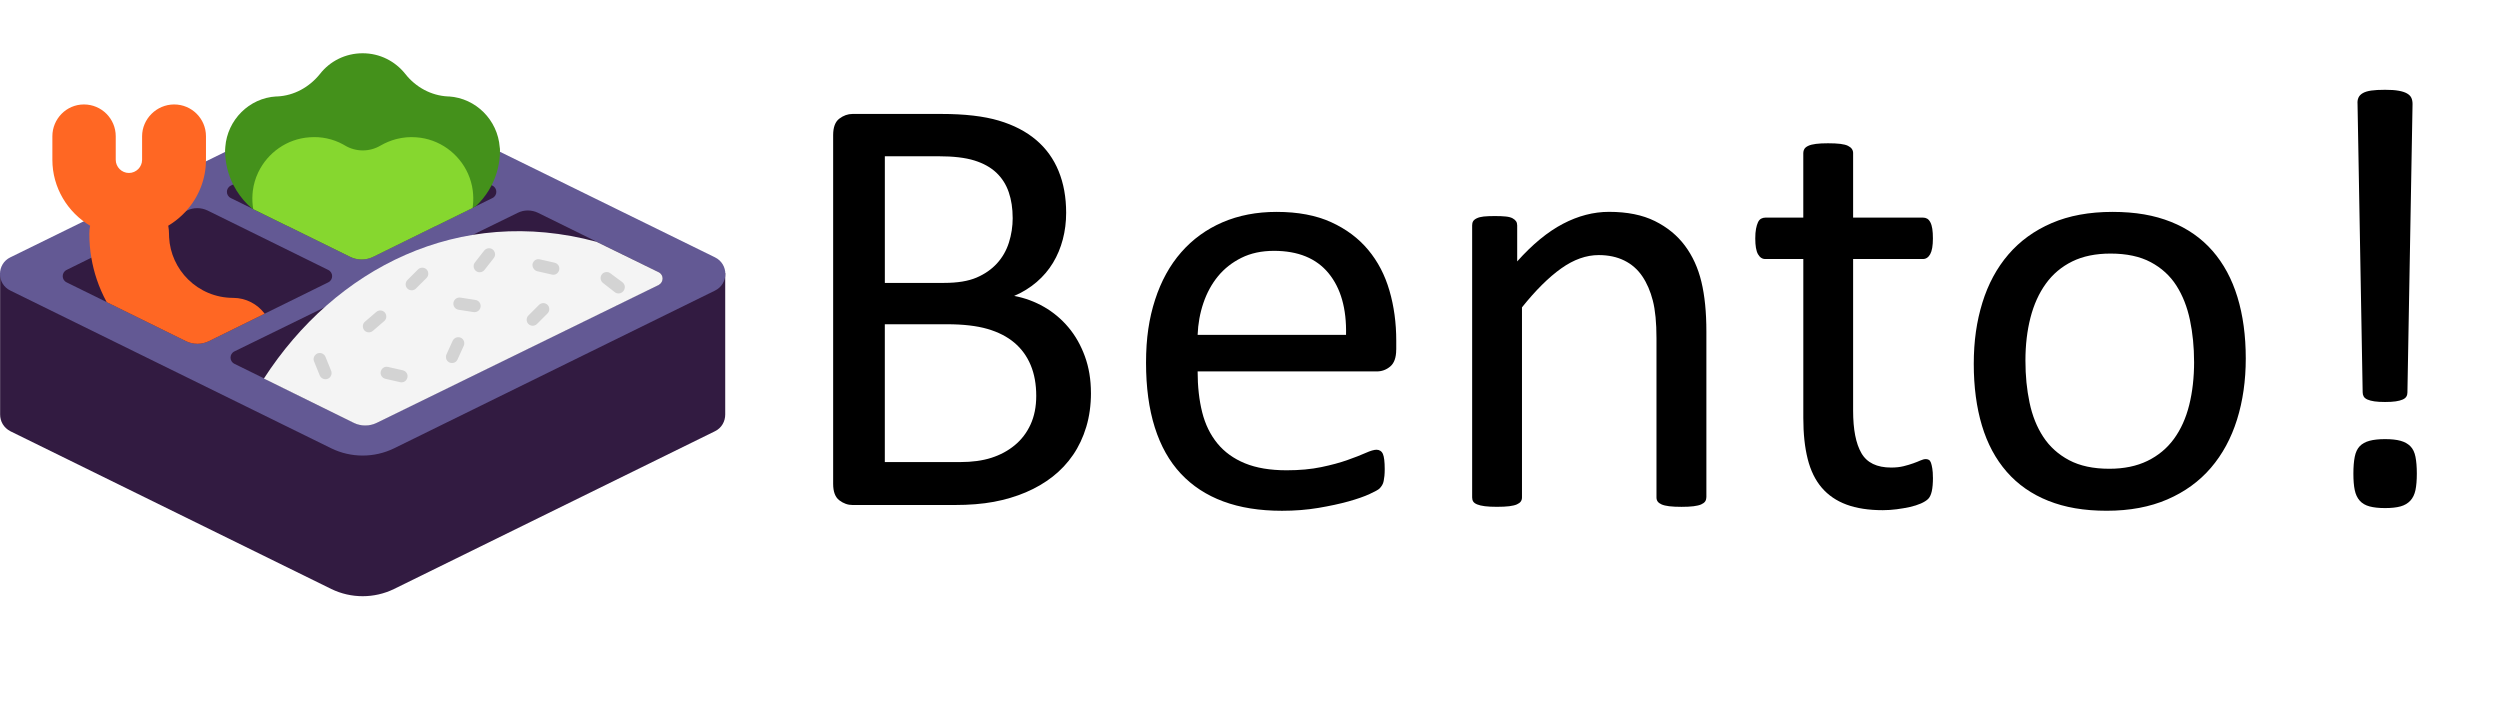
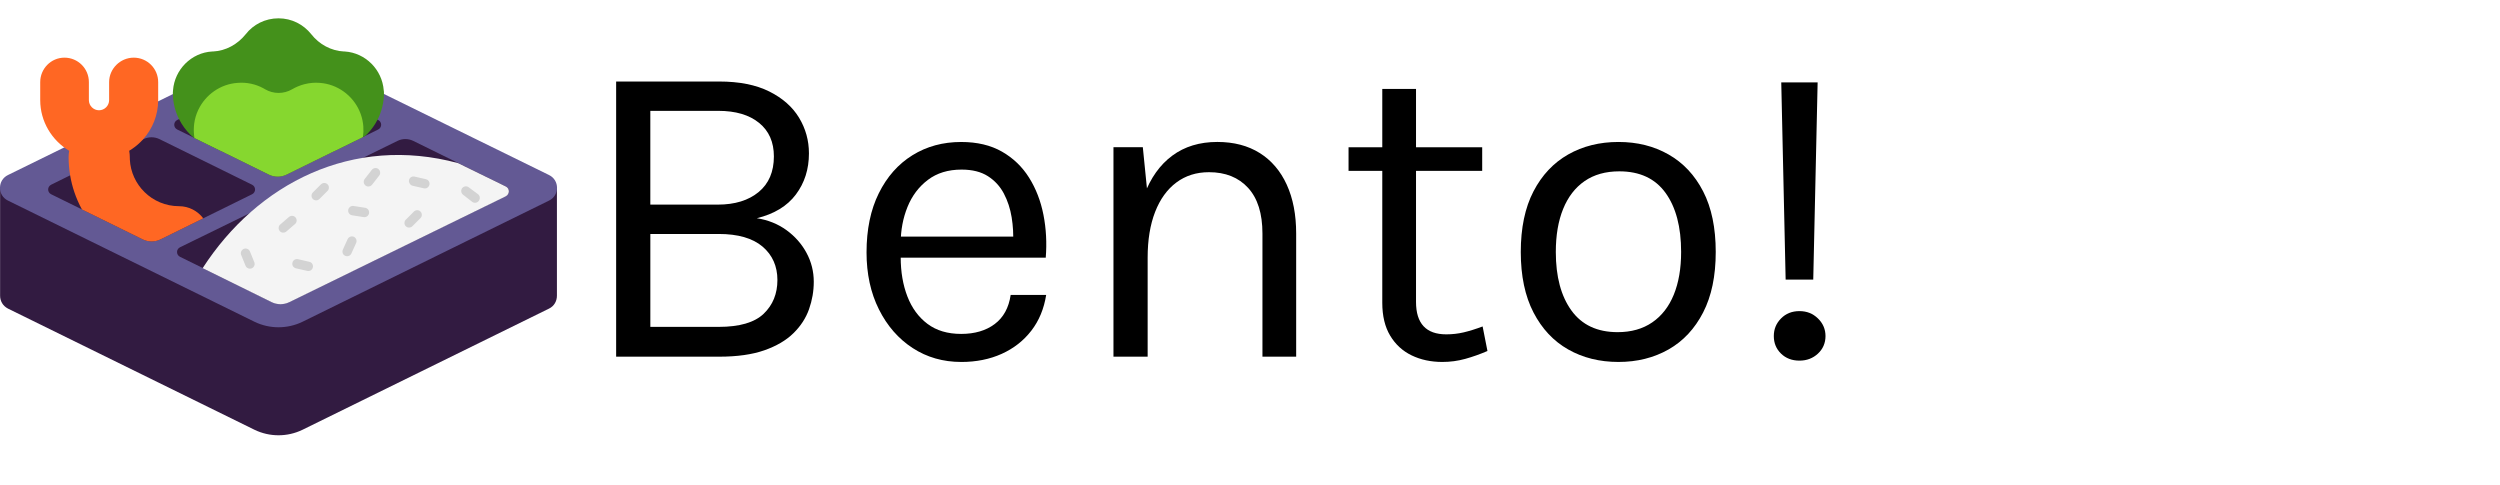
- <svg xmlns="http://www.w3.org/2000/svg" id="Layer_1" data-name="Layer 1" viewBox="0 0 1034 292">
+ <svg xmlns="http://www.w3.org/2000/svg" id="Layer_1" viewBox="0 0 1346.45 261.15">
  <defs>
-     <style>
-       .cls-1 {
-         fill: #635994;
-       }
- 
-       .cls-1, .cls-2, .cls-3, .cls-4, .cls-5, .cls-6, .cls-7, .cls-8 {
-         stroke-width: 0px;
-       }
- 
-       .cls-3 {
-         fill: #321b41;
-       }
- 
-       .cls-4 {
-         fill: #44911b;
-       }
- 
-       .cls-5 {
-         fill: #ff6723;
-       }
- 
-       .cls-6 {
-         fill: #d3d3d3;
-       }
- 
-       .cls-7 {
-         fill: #f4f4f4;
-       }
- 
-       .cls-8 {
-         fill: #86d72f;
-       }
-     </style>
+     <style>.cls-1{fill:#635994;}.cls-1,.cls-2,.cls-3,.cls-4,.cls-5,.cls-6,.cls-7,.cls-8{stroke-width:0px;}.cls-3{fill:#321b41;}.cls-4{fill:#44911b;}.cls-5{fill:#ff6723;}.cls-6{fill:#d3d3d3;}.cls-7{fill:#f4f4f4;}.cls-8{fill:#86d72f;}</style>
  </defs>
  <g id="Bento">
-     <path class="cls-3" d="m285.29,112.93v3.96L153.42,41.27c-2.14-1.07-4.71-11.77-6.84,0L14.71,116.89v-3.96H.05v58.5c0,2.78,1.39,5.45,4.28,6.95l132.73,65.24c8.13,3.96,17.75,3.96,25.88,0l132.73-65.24c2.89-1.39,4.28-4.17,4.28-6.95v-58.5h-14.65Z" />
-     <path class="cls-1" d="m4.33,106.41L138.77,40.42c7.06-3.53,15.4-3.53,22.46,0l134.44,65.99c5.78,2.78,5.78,11.02,0,13.8l-132.73,65.24c-8.13,3.96-17.75,3.96-25.88,0L4.33,120.2c-5.78-2.78-5.78-11.02,0-13.8Zm91.12-29.63c-2.14,1.07-2.14,4.06,0,5.13l49.3,24.28c2.99,1.5,6.63,1.5,9.63,0l49.3-24.28c2.14-1.07,2.14-4.06,0-5.13l-49.95-24.49c-2.67-1.39-5.78-1.39-8.34-.11l-49.95,24.6Zm118.72,11.23l-117.22,57.33c-2.14,1.07-2.14,4.06,0,5.13l49.3,24.28c2.99,1.5,6.63,1.5,9.63,0l116.58-57.01c2.14-1.07,2.14-4.06,0-5.13l-49.95-24.6c-2.67-1.28-5.78-1.28-8.34,0ZM27.54,111.65c-2.14,1.07-2.14,4.06,0,5.13l49.3,24.28c2.99,1.5,6.63,1.5,9.63,0l49.3-24.28c2.14-1.07,2.14-4.06,0-5.13l-49.95-24.6c-2.67-1.28-5.78-1.28-8.45,0l-49.84,24.6Z" />
-     <path class="cls-4" d="m206.79,62.24c0-.43,0-.96-.11-1.39-.86-11.23-9.84-20.21-20.96-20.96h-.43c-6.95-.32-13.37-3.85-17.65-9.3-4.17-5.24-10.48-8.56-17.65-8.56s-13.58,3.32-17.65,8.56c-4.39,5.45-10.7,8.98-17.65,9.3h-.43c-11.23.64-20.21,9.73-21.07,20.86,0,.21-.03.45-.05.7s-.05.48-.05.7c0,5.1,1.2,9.91,3.34,14.17.04.07.07.14.11.21.41.8.85,1.58,1.32,2.33,1.74,2.79,3.9,5.29,6.38,7.4l13.92,6.85c2.13.45,4.33.69,6.59.69h50.27c1.85.01,3.66-.13,5.42-.43l16.32-8.04c2.05-1.91,3.84-4.09,5.32-6.49.45-.72.87-1.47,1.26-2.23,2.21-4.32,3.45-9.2,3.45-14.37Z" />
-     <path class="cls-8" d="m163.86,57.53c-2.3.61-4.47,1.52-6.48,2.68-4.49,2.67-10.16,2.67-14.65,0-.27-.16-.54-.32-.81-.47-2.1-1.15-4.38-2-6.77-2.5-2.31-.49-4.72-.65-7.18-.45-9.26.63-17.24,6.37-21.1,14.38-.05.11-.1.22-.16.33-1.07,2.29-1.8,4.76-2.13,7.35-.06.49-.11.98-.14,1.47-.15,2.12-.04,4.19.3,6.17l40.03,19.71c2.99,1.5,6.63,1.5,9.63,0l41.07-20.22c.27-1.83.35-3.72.21-5.66-.03-.49-.08-.98-.14-1.47-.32-2.47-1-4.83-1.98-7.04-3.74-8.35-11.89-14.37-21.4-15.02-2.76-.22-5.41.03-7.91.65-.13.03-.25.06-.37.1Z" />
-     <path class="cls-5" d="m69.93,98.05c.35,6.85,3.3,13.01,7.87,17.52,4.79,4.72,11.36,7.63,18.62,7.63,5.31,0,10.06,2.58,13.05,6.54l-23,11.33c-2.99,1.5-6.63,1.5-9.63,0l-32.71-16.11c-1.62-2.98-3-6.12-4.1-9.38-.98-2.9-1.73-5.9-2.25-8.98-.55-3.23-.83-6.54-.83-9.92,0-1.18.11-2.25.32-3.32-9.3-5.56-15.61-15.72-15.61-27.27v-9.73c0-7.17,5.78-13.16,13.05-13.16s13.16,5.88,13.16,13.16v9.73c0,2.99,2.46,5.45,5.45,5.45s5.45-2.46,5.45-5.45v-9.73c0-7.17,5.99-13.16,13.26-13.16s13.16,5.88,13.16,13.16v9.73c0,8.1-3.1,15.51-8.16,21.14-.13.14-.26.28-.39.42-.34.36-.68.72-1.04,1.06-1.82,1.78-3.84,3.34-6.03,4.65.03.13.05.27.08.41.16.96.25,1.97.25,2.91,0,.46.01.92.04,1.38Z" />
-     <path class="cls-7" d="m272.46,112.61l-25.78-12.62c-56.79-15.29-108.02,10.91-137.54,56.58l37.11,18.29c2.99,1.5,6.63,1.5,9.63,0l116.58-57.01c2.14-1.18,2.14-4.17,0-5.24Z" />
-     <path class="cls-6" d="m200.27,103.63l-3.85,4.92c-.86,1.07-.64,2.67.43,3.53,1.07.86,2.67.64,3.53-.43l3.85-4.92c.86-1.07.64-2.67-.43-3.53s-2.67-.64-3.53.43Z" />
-     <path class="cls-6" d="m228.29,113.57l-6.1-1.39c-1.28-.32-2.14-1.71-1.93-2.99.32-1.39,1.6-2.25,2.99-1.93l6.1,1.39c1.39.32,2.25,1.6,1.93,2.99-.32,1.39-1.6,2.25-2.99,1.93Z" />
-     <path class="cls-6" d="m190.43,123.09l6.2.96c1.39.21,2.35,1.5,2.14,2.89-.21,1.39-1.5,2.35-2.89,2.14l-6.2-.96c-1.39-.21-2.35-1.5-2.14-2.89.21-1.39,1.5-2.35,2.89-2.14Z" />
-     <path class="cls-6" d="m187.22,140.95l-2.57,5.67c-.53,1.28,0,2.78,1.28,3.32,1.28.53,2.78,0,3.32-1.28l2.57-5.67c.53-1.28,0-2.78-1.28-3.32-1.28-.53-2.67,0-3.32,1.28Z" />
-     <path class="cls-6" d="m165.51,158.07l-6.1-1.39c-1.39-.32-2.25-1.71-1.93-2.99.32-1.39,1.6-2.25,2.99-1.93l6.1,1.39c1.39.32,2.25,1.6,1.93,2.99-.32,1.39-1.6,2.25-2.99,1.93Z" />
-     <path class="cls-6" d="m226.47,129.62l-4.39,4.39c-.96.96-2.57.96-3.53,0s-.96-2.57,0-3.53l4.39-4.39c.96-.96,2.57-.96,3.53,0s.96,2.57,0,3.53Z" />
-     <path class="cls-6" d="m172.03,119.35l4.39-4.39c.96-.96.96-2.57,0-3.53-.96-.96-2.57-.96-3.53,0l-4.39,4.39c-.96.96-.96,2.57,0,3.53.96.96,2.57.96,3.53,0Z" />
-     <path class="cls-6" d="m252.46,113.04l5.03,3.74c1.07.86,1.28,2.46.32,3.64-.86,1.07-2.46,1.28-3.53.43l-4.92-3.85c-1.07-.86-1.28-2.46-.43-3.53s2.46-1.28,3.53-.43Z" />
-     <path class="cls-6" d="m154.17,136.89l4.71-4.06c1.07-.86,1.18-2.46.32-3.53-.86-1.07-2.46-1.18-3.53-.32l-4.71,4.06c-1.07.86-1.18,2.46-.32,3.53.86,1.07,2.46,1.18,3.53.32Z" />
-     <path class="cls-6" d="m132.25,155.28l-2.35-5.78c-.53-1.18,0-2.67,1.39-3.32,1.28-.53,2.78.11,3.32,1.39l2.35,5.78c.53,1.28-.11,2.78-1.39,3.32-1.28.53-2.78-.11-3.32-1.39Z" />
+     <path class="cls-3" d="m285.29,100.78v3.96L153.42,29.12c-2.14-1.07-4.71-11.77-6.84,0L14.71,104.73v-3.96H.05v58.5c0,2.78,1.39,5.45,4.28,6.95l132.73,65.24c8.13,3.96,17.75,3.96,25.88,0l132.73-65.24c2.89-1.39,4.28-4.17,4.28-6.95v-58.5h-14.65Z" />
+     <path class="cls-1" d="m4.33,94.25L138.77,28.26c7.06-3.53,15.4-3.53,22.46,0l134.44,65.99c5.78,2.78,5.78,11.02,0,13.8l-132.73,65.24c-8.13,3.96-17.75,3.96-25.88,0L4.33,108.05c-5.78-2.78-5.78-11.02,0-13.8Zm91.12-29.63c-2.14,1.07-2.14,4.06,0,5.13l49.3,24.28c2.99,1.5,6.63,1.5,9.63,0l49.3-24.28c2.14-1.07,2.14-4.06,0-5.13l-49.95-24.49c-2.67-1.39-5.78-1.39-8.34-.11l-49.95,24.6Zm118.72,11.23l-117.22,57.33c-2.14,1.07-2.14,4.06,0,5.13l49.3,24.28c2.99,1.5,6.63,1.5,9.63,0l116.58-57.01c2.14-1.07,2.14-4.06,0-5.13l-49.95-24.6c-2.67-1.28-5.78-1.28-8.34,0ZM27.54,99.49c-2.14,1.07-2.14,4.06,0,5.13l49.3,24.28c2.99,1.5,6.63,1.5,9.63,0l49.3-24.28c2.14-1.07,2.14-4.06,0-5.13l-49.95-24.6c-2.67-1.28-5.78-1.28-8.45,0l-49.84,24.6Z" />
+     <path class="cls-4" d="m206.79,50.08c0-.43,0-.96-.11-1.39-.86-11.23-9.84-20.21-20.96-20.96h-.43c-6.95-.32-13.37-3.85-17.65-9.3-4.17-5.24-10.48-8.56-17.65-8.56s-13.58,3.32-17.65,8.56c-4.39,5.45-10.7,8.98-17.65,9.3h-.43c-11.23.64-20.21,9.73-21.07,20.86,0,.21-.03.45-.05.7s-.05.48-.05.7c0,5.1,1.2,9.91,3.34,14.17.04.07.07.14.11.21.41.8.85,1.58,1.32,2.33,1.74,2.79,3.9,5.29,6.38,7.4l13.92,6.85c2.13.45,4.33.69,6.59.69h50.27c1.85.01,3.66-.13,5.42-.43l16.32-8.04c2.05-1.91,3.84-4.09,5.32-6.49.45-.72.87-1.47,1.26-2.23,2.21-4.32,3.45-9.2,3.45-14.37Z" />
+     <path class="cls-8" d="m163.86,45.37c-2.3.61-4.47,1.52-6.48,2.68-4.49,2.67-10.16,2.67-14.65,0-.27-.16-.54-.32-.81-.47-2.1-1.15-4.38-2-6.77-2.5-2.31-.49-4.72-.65-7.18-.45-9.26.63-17.24,6.37-21.1,14.38-.05.11-.1.22-.16.33-1.07,2.29-1.8,4.76-2.13,7.35-.06.49-.11.98-.14,1.47-.15,2.12-.04,4.19.3,6.17l40.03,19.71c2.99,1.5,6.63,1.5,9.63,0l41.07-20.22c.27-1.83.35-3.72.21-5.66-.03-.49-.08-.98-.14-1.47-.32-2.47-1-4.83-1.98-7.04-3.74-8.35-11.89-14.37-21.4-15.02-2.76-.22-5.41.03-7.91.65-.13.03-.25.06-.37.1Z" />
+     <path class="cls-5" d="m69.93,85.9c.35,6.85,3.3,13.01,7.87,17.52,4.79,4.72,11.36,7.63,18.62,7.63,5.31,0,10.06,2.58,13.05,6.54l-23,11.33c-2.99,1.5-6.63,1.5-9.63,0l-32.71-16.11c-1.62-2.98-3-6.12-4.1-9.38-.98-2.9-1.73-5.9-2.25-8.98-.55-3.23-.83-6.54-.83-9.92,0-1.18.11-2.25.32-3.32-9.3-5.56-15.61-15.72-15.61-27.27v-9.73c0-7.17,5.78-13.16,13.05-13.16s13.16,5.88,13.16,13.16v9.73c0,2.99,2.46,5.45,5.45,5.45s5.45-2.46,5.45-5.45v-9.73c0-7.17,5.99-13.16,13.26-13.16s13.16,5.88,13.16,13.16v9.73c0,8.1-3.1,15.51-8.16,21.14-.13.14-.26.28-.39.42-.34.36-.68.72-1.04,1.06-1.82,1.78-3.84,3.34-6.03,4.65.03.13.05.27.08.41.16.96.25,1.97.25,2.91,0,.46.01.92.04,1.38Z" />
+     <path class="cls-7" d="m272.46,100.46l-25.78-12.62c-56.79-15.29-108.02,10.91-137.54,56.58l37.11,18.29c2.99,1.5,6.63,1.5,9.63,0l116.58-57.01c2.14-1.18,2.14-4.17,0-5.24Z" />
+     <path class="cls-6" d="m200.27,91.47l-3.85,4.92c-.86,1.07-.64,2.67.43,3.53,1.07.86,2.67.64,3.53-.43l3.85-4.92c.86-1.07.64-2.67-.43-3.53s-2.67-.64-3.53.43Z" />
+     <path class="cls-6" d="m228.29,101.42l-6.1-1.39c-1.28-.32-2.14-1.71-1.93-2.99.32-1.39,1.6-2.25,2.99-1.93l6.1,1.39c1.39.32,2.25,1.6,1.93,2.99-.32,1.39-1.6,2.25-2.99,1.93Z" />
+     <path class="cls-6" d="m190.43,110.94l6.2.96c1.39.21,2.35,1.5,2.14,2.89-.21,1.39-1.5,2.35-2.89,2.14l-6.2-.96c-1.39-.21-2.35-1.5-2.14-2.89.21-1.39,1.5-2.35,2.89-2.14Z" />
+     <path class="cls-6" d="m187.22,128.8l-2.57,5.67c-.53,1.28,0,2.78,1.28,3.32,1.28.53,2.78,0,3.32-1.28l2.57-5.67c.53-1.28,0-2.78-1.28-3.32-1.28-.53-2.67,0-3.32,1.28Z" />
+     <path class="cls-6" d="m165.51,145.91l-6.1-1.39c-1.39-.32-2.25-1.71-1.93-2.99.32-1.39,1.6-2.25,2.99-1.93l6.1,1.39c1.39.32,2.25,1.6,1.93,2.99-.32,1.39-1.6,2.25-2.99,1.93Z" />
+     <path class="cls-6" d="m226.47,117.46l-4.39,4.39c-.96.96-2.57.96-3.53,0s-.96-2.57,0-3.53l4.39-4.39c.96-.96,2.57-.96,3.53,0s.96,2.57,0,3.53Z" />
+     <path class="cls-6" d="m172.03,107.19l4.39-4.39c.96-.96.96-2.57,0-3.53-.96-.96-2.57-.96-3.53,0l-4.39,4.39c-.96.96-.96,2.57,0,3.53.96.96,2.57.96,3.53,0Z" />
+     <path class="cls-6" d="m252.46,100.88l5.03,3.74c1.07.86,1.28,2.46.32,3.64-.86,1.07-2.46,1.28-3.53.43l-4.92-3.85c-1.07-.86-1.28-2.46-.43-3.53s2.46-1.28,3.53-.43Z" />
+     <path class="cls-6" d="m154.17,124.73l4.71-4.06c1.07-.86,1.18-2.46.32-3.53-.86-1.07-2.46-1.18-3.53-.32l-4.71,4.06c-1.07.86-1.18,2.46-.32,3.53.86,1.07,2.46,1.18,3.53.32Z" />
+     <path class="cls-6" d="m132.25,143.13l-2.35-5.78c-.53-1.18,0-2.67,1.39-3.32,1.28-.53,2.78.11,3.32,1.39l2.35,5.78c.53,1.28-.11,2.78-1.39,3.32-1.28.53-2.78-.11-3.32-1.39Z" />
  </g>
-   <g>
-     <path class="cls-2" d="m451.22,162.5c0,5.08-.65,9.77-1.94,14.06-1.29,4.29-3.11,8.15-5.44,11.56-2.33,3.42-5.15,6.42-8.44,9-3.29,2.58-7,4.75-11.12,6.5s-8.54,3.06-13.25,3.94c-4.71.88-10.11,1.31-16.19,1.31h-42.25c-1.92,0-3.73-.64-5.44-1.94-1.71-1.29-2.56-3.56-2.56-6.81V55.88c0-3.25.85-5.52,2.56-6.81,1.71-1.29,3.52-1.94,5.44-1.94h36.75c9.67,0,17.58.92,23.75,2.75,6.17,1.83,11.31,4.5,15.44,8s7.23,7.79,9.31,12.88c2.08,5.08,3.12,10.83,3.12,17.25,0,3.83-.46,7.5-1.38,11-.92,3.5-2.27,6.73-4.06,9.69-1.79,2.96-4.04,5.61-6.75,7.94-2.71,2.33-5.81,4.25-9.31,5.75,4.42.83,8.54,2.36,12.38,4.56,3.83,2.21,7.19,5.02,10.06,8.44,2.88,3.42,5.14,7.42,6.81,12,1.67,4.58,2.5,9.62,2.5,15.12Zm-32.38-72.38c0-3.92-.54-7.46-1.62-10.62-1.08-3.17-2.79-5.85-5.11-8.06-2.33-2.21-5.36-3.89-9.1-5.06-3.74-1.17-8.69-1.75-14.84-1.75h-22.2v52.38h24.44c5.57,0,10.06-.73,13.47-2.19,3.41-1.46,6.23-3.42,8.48-5.88,2.24-2.46,3.89-5.33,4.93-8.62,1.04-3.29,1.56-6.69,1.56-10.19Zm9.75,73.62c0-4.83-.77-9.08-2.31-12.75-1.54-3.67-3.78-6.75-6.74-9.25s-6.65-4.39-11.1-5.69c-4.45-1.29-10.04-1.94-16.78-1.94h-25.7v57h31.19c4.91,0,9.19-.58,12.85-1.75,3.66-1.17,6.88-2.89,9.67-5.19,2.79-2.29,4.97-5.14,6.55-8.56,1.58-3.42,2.37-7.38,2.37-11.88Z" />
-     <path class="cls-2" d="m577.47,144.62c0,3.25-.82,5.56-2.45,6.94s-3.49,2.06-5.59,2.06h-74.09c0,6.25.63,11.88,1.88,16.88s3.35,9.29,6.28,12.88c2.93,3.58,6.74,6.33,11.43,8.25,4.69,1.92,10.43,2.88,17.21,2.88,5.36,0,10.13-.44,14.32-1.31s7.81-1.85,10.87-2.94c3.06-1.08,5.57-2.06,7.54-2.94s3.46-1.31,4.46-1.31c.59,0,1.11.15,1.57.44.46.29.82.73,1.07,1.31.25.58.44,1.4.56,2.44.12,1.04.19,2.31.19,3.81,0,1.08-.04,2.02-.12,2.81-.08.79-.19,1.5-.31,2.12s-.33,1.19-.62,1.69c-.29.5-.67.98-1.12,1.44s-1.81,1.21-4.06,2.25c-2.25,1.04-5.17,2.06-8.75,3.06-3.58,1-7.73,1.89-12.44,2.69-4.71.79-9.73,1.19-15.06,1.19-9.25,0-17.36-1.29-24.31-3.88-6.96-2.58-12.81-6.42-17.56-11.5-4.75-5.08-8.33-11.46-10.75-19.12-2.42-7.67-3.62-16.58-3.62-26.75s1.25-18.35,3.75-26.06c2.5-7.71,6.1-14.25,10.81-19.62,4.71-5.38,10.39-9.5,17.06-12.38,6.67-2.88,14.12-4.31,22.38-4.31,8.83,0,16.35,1.42,22.56,4.25,6.21,2.83,11.31,6.65,15.31,11.44,4,4.79,6.94,10.42,8.81,16.88,1.88,6.46,2.81,13.36,2.81,20.69v3.75Zm-20.75-6.12c.25-10.83-2.16-19.33-7.23-25.5-5.07-6.17-12.6-9.25-22.57-9.25-5.12,0-9.6.96-13.46,2.88-3.86,1.92-7.09,4.46-9.69,7.62-2.6,3.17-4.61,6.86-6.04,11.06-1.43,4.21-2.22,8.61-2.39,13.19h61.38Z" />
-     <path class="cls-2" d="m705.72,205.75c0,.67-.17,1.23-.5,1.69-.33.46-.88.86-1.62,1.19s-1.79.58-3.12.75c-1.33.17-3,.25-5,.25s-3.79-.08-5.12-.25c-1.33-.17-2.38-.42-3.12-.75s-1.29-.73-1.62-1.19c-.33-.46-.5-1.02-.5-1.69v-65.88c0-6.42-.5-11.58-1.5-15.5-1-3.92-2.46-7.29-4.38-10.12-1.92-2.83-4.4-5-7.44-6.5-3.04-1.5-6.56-2.25-10.56-2.25-5.17,0-10.33,1.83-15.5,5.5-5.17,3.67-10.58,9.04-16.25,16.12v78.62c0,.67-.17,1.23-.5,1.69-.33.46-.88.86-1.62,1.19s-1.79.58-3.12.75c-1.33.17-3.04.25-5.12.25s-3.67-.08-5-.25c-1.33-.17-2.4-.42-3.19-.75-.79-.33-1.33-.73-1.62-1.19-.29-.46-.44-1.02-.44-1.69v-112.5c0-.67.12-1.23.38-1.69.25-.46.75-.88,1.5-1.25s1.71-.62,2.88-.75c1.17-.12,2.71-.19,4.62-.19s3.35.06,4.56.19c1.21.12,2.14.38,2.81.75.67.38,1.14.79,1.44,1.25.29.46.44,1.02.44,1.69v14.88c6.33-7.08,12.64-12.27,18.94-15.56,6.29-3.29,12.64-4.94,19.06-4.94,7.5,0,13.81,1.27,18.94,3.81,5.12,2.54,9.27,5.94,12.44,10.19,3.17,4.25,5.44,9.23,6.81,14.94,1.38,5.71,2.06,12.56,2.06,20.56v68.62Z" />
-     <path class="cls-2" d="m799.47,197.5c0,2.42-.17,4.33-.5,5.75-.33,1.42-.83,2.46-1.5,3.12s-1.67,1.29-3,1.88c-1.33.58-2.86,1.06-4.56,1.44-1.71.38-3.52.69-5.44.94-1.92.25-3.83.38-5.75.38-5.83,0-10.83-.77-15-2.31-4.17-1.54-7.58-3.88-10.25-7-2.67-3.12-4.61-7.08-5.81-11.88-1.21-4.79-1.81-10.44-1.81-16.94v-65.75h-15.75c-1.25,0-2.25-.67-3-2-.75-1.33-1.12-3.5-1.12-6.5,0-1.58.1-2.92.31-4,.21-1.08.48-1.98.81-2.69.33-.71.77-1.21,1.31-1.5.54-.29,1.14-.44,1.81-.44h15.62v-26.75c0-.58.14-1.12.44-1.62.29-.5.83-.94,1.62-1.31.79-.38,1.85-.64,3.19-.81,1.33-.17,3-.25,5-.25s3.79.08,5.12.25c1.33.17,2.38.44,3.12.81s1.29.81,1.62,1.31c.33.5.5,1.04.5,1.62v26.75h28.88c.67,0,1.25.15,1.75.44.5.29.94.79,1.31,1.5.38.71.64,1.61.81,2.69.17,1.08.25,2.42.25,4,0,3-.38,5.17-1.12,6.5-.75,1.33-1.75,2-3,2h-28.88v62.75c0,7.75,1.14,13.61,3.44,17.56,2.29,3.96,6.39,5.94,12.31,5.94,1.92,0,3.62-.19,5.12-.56s2.83-.77,4-1.19c1.17-.42,2.17-.81,3-1.19.83-.38,1.58-.56,2.25-.56.42,0,.81.11,1.19.31.38.21.67.61.88,1.19.21.58.39,1.38.56,2.38.17,1,.25,2.25.25,3.75Z" />
-     <path class="cls-2" d="m928.85,148.25c0,9.17-1.21,17.61-3.62,25.31-2.42,7.71-6.02,14.36-10.81,19.94-4.79,5.58-10.79,9.94-18,13.06-7.21,3.12-15.56,4.69-25.06,4.69s-17.31-1.38-24.19-4.12-12.61-6.75-17.19-12c-4.58-5.25-8-11.62-10.25-19.12s-3.38-16-3.38-25.5,1.19-17.6,3.56-25.31c2.38-7.71,5.96-14.35,10.75-19.94,4.79-5.58,10.77-9.92,17.94-13,7.17-3.08,15.54-4.62,25.12-4.62s17.31,1.38,24.19,4.12,12.6,6.75,17.19,12c4.58,5.25,8.02,11.62,10.31,19.12,2.29,7.5,3.44,15.96,3.44,25.38Zm-21.38,1.38c0-6.08-.57-11.83-1.7-17.25-1.14-5.42-3.01-10.17-5.61-14.25-2.61-4.08-6.14-7.31-10.6-9.69s-10.01-3.56-16.65-3.56c-6.14,0-11.42,1.08-15.83,3.25-4.41,2.17-8.05,5.23-10.91,9.19-2.86,3.96-4.98,8.65-6.37,14.06-1.39,5.42-2.08,11.33-2.08,17.75s.57,11.96,1.7,17.38c1.13,5.42,3.03,10.15,5.68,14.19,2.65,4.04,6.2,7.25,10.66,9.62s10.01,3.56,16.65,3.56c6.05,0,11.31-1.08,15.77-3.25,4.46-2.17,8.11-5.21,10.97-9.12,2.86-3.92,4.96-8.58,6.31-14,1.35-5.42,2.02-11.38,2.02-17.88Z" />
-     <path class="cls-2" d="m999.6,195.88c0,2.75-.19,5.02-.56,6.81-.38,1.79-1.08,3.25-2.12,4.38-1.04,1.12-2.4,1.92-4.06,2.38-1.67.46-3.79.69-6.38.69s-4.73-.23-6.44-.69c-1.71-.46-3.06-1.25-4.06-2.38s-1.69-2.58-2.06-4.38c-.38-1.79-.56-4.06-.56-6.81s.19-5.06.56-6.94,1.06-3.33,2.06-4.38c1-1.04,2.35-1.79,4.06-2.25,1.71-.46,3.85-.69,6.44-.69s4.71.23,6.38.69c1.67.46,3.02,1.21,4.06,2.25,1.04,1.04,1.75,2.5,2.12,4.38s.56,4.19.56,6.94Zm-3.88-33.62c0,.67-.15,1.25-.44,1.75-.29.5-.81.92-1.56,1.25-.75.33-1.71.58-2.88.75-1.17.17-2.62.25-4.38.25s-3.21-.08-4.38-.25c-1.17-.17-2.12-.42-2.88-.75-.75-.33-1.27-.75-1.56-1.25-.29-.5-.44-1.08-.44-1.75l-2.12-119.25c-.08-1,.04-1.88.38-2.62.33-.75.94-1.38,1.81-1.88s2.04-.85,3.5-1.06c1.46-.21,3.35-.31,5.69-.31s4.1.12,5.56.38c1.46.25,2.62.62,3.5,1.12s1.48,1.11,1.81,1.81c.33.71.5,1.56.5,2.56l-2.12,119.25Z" />
-   </g>
+   <path class="cls-2" d="m331.84,192.1V43.9h55.46c10.86,0,19.86,1.79,27.02,5.37,7.16,3.58,12.51,8.3,16.05,14.16,3.54,5.86,5.31,12.25,5.31,19.18,0,8.5-2.34,15.87-7.02,22.12-4.68,6.25-11.7,10.52-21.06,12.8,6.06.94,11.39,3.09,15.99,6.43,4.6,3.35,8.2,7.43,10.8,12.27,2.6,4.84,3.89,10.01,3.89,15.52,0,5.04-.85,9.95-2.54,14.75-1.69,4.8-4.5,9.13-8.44,12.98-3.93,3.86-9.17,6.92-15.69,9.2-6.53,2.28-14.63,3.42-24.31,3.42h-55.46Zm18.41-132.4v50.5h36.34c9.2,0,16.54-2.26,22.01-6.78,5.47-4.52,8.2-10.92,8.2-19.18,0-7.71-2.65-13.73-7.96-18.05-5.31-4.33-12.65-6.49-22.01-6.49h-36.58Zm0,116.35h36.82c11.25,0,19.33-2.36,24.25-7.08,4.92-4.72,7.38-10.78,7.38-18.17s-2.68-13.47-8.02-18c-5.35-4.52-13.22-6.79-23.6-6.79h-36.82v50.03Z" />
+   <path class="cls-2" d="m517.68,194.94c-9.75,0-18.47-2.5-26.14-7.49-7.67-4.99-13.73-11.94-18.17-20.83-4.45-8.89-6.67-19.12-6.67-30.68,0-12.35,2.2-22.97,6.61-31.86,4.4-8.89,10.44-15.71,18.11-20.47,7.67-4.76,16.42-7.14,26.25-7.14,8.57,0,15.89,1.73,21.95,5.19,6.06,3.46,10.93,8.14,14.63,14.04,3.7,5.9,6.27,12.57,7.73,20,1.46,7.43,1.87,15.12,1.24,23.07h-81.66v-11.33h69.5l-5.43,3.54c.24-4.64-.02-9.28-.77-13.92-.75-4.64-2.14-8.91-4.19-12.8-2.05-3.89-4.92-7.02-8.61-9.38-3.7-2.36-8.42-3.54-14.16-3.54-7.24,0-13.29,1.85-18.17,5.55-4.88,3.7-8.54,8.56-10.97,14.57-2.44,6.02-3.66,12.53-3.66,19.53v7.55c0,7.87,1.2,14.91,3.6,21.12,2.4,6.22,6,11.13,10.8,14.75,4.8,3.62,10.86,5.43,18.17,5.43s13.33-1.77,18.05-5.31c4.72-3.54,7.59-8.77,8.61-15.69h19.12c-1.18,7.47-3.85,13.91-8.02,19.29-4.17,5.39-9.48,9.54-15.93,12.45-6.45,2.91-13.73,4.37-21.83,4.37Z" />
+   <path class="cls-2" d="m599.69,192.1v-112.81h15.81l2.6,25.96v86.85h-18.41Zm80.24,0v-66.32c0-10.78-2.58-18.98-7.73-24.6-5.15-5.62-12.17-8.44-21.06-8.44-6.77,0-12.63,1.85-17.58,5.55-4.96,3.7-8.77,8.99-11.45,15.87-2.67,6.88-4.01,15.09-4.01,24.6h-7.08c0-13.14,1.73-24.35,5.19-33.63,3.46-9.28,8.51-16.38,15.16-21.3,6.65-4.92,14.73-7.38,24.25-7.38,8.89,0,16.5,1.99,22.83,5.96,6.33,3.97,11.19,9.66,14.57,17.05,3.38,7.4,5.07,16.17,5.07,26.31v66.32h-18.17Z" />
+   <path class="cls-2" d="m726.3,92.04v-12.74h71.98v12.74h-71.98Zm50.5,102.9c-6.14,0-11.64-1.18-16.52-3.54-4.88-2.36-8.73-5.9-11.56-10.62s-4.25-10.62-4.25-17.7V47.91h18.17v114.7c0,11.64,5.43,17.46,16.28,17.46,3.22,0,6.35-.35,9.38-1.06,3.03-.71,6.43-1.77,10.21-3.19l2.6,13.22c-4.01,1.73-8.01,3.15-11.98,4.25-3.97,1.1-8.08,1.65-12.33,1.65Z" />
+   <path class="cls-2" d="m871.68,194.94c-10.15,0-19.17-2.24-27.08-6.73-7.91-4.48-14.14-11.13-18.7-19.94-4.56-8.81-6.84-19.67-6.84-32.57s2.28-23.85,6.84-32.63c4.56-8.77,10.8-15.4,18.7-19.88s16.93-6.73,27.08-6.73,19.06,2.24,26.96,6.73,14.12,11.11,18.64,19.88c4.52,8.77,6.78,19.65,6.78,32.63s-2.26,23.76-6.78,32.57c-4.53,8.81-10.74,15.46-18.64,19.94-7.91,4.48-16.89,6.73-26.96,6.73Zm-.47-16.05c7.32,0,13.53-1.75,18.64-5.25,5.11-3.5,8.99-8.48,11.62-14.93,2.63-6.45,3.95-14.12,3.95-23.01,0-13.45-2.79-24.05-8.38-31.8-5.59-7.75-13.89-11.62-24.9-11.62-7.4,0-13.63,1.75-18.7,5.25-5.07,3.5-8.93,8.5-11.56,14.99-2.64,6.49-3.95,14.22-3.95,23.19,0,13.29,2.81,23.82,8.44,31.56,5.62,7.75,13.9,11.62,24.84,11.62Z" />
+   <path class="cls-2" d="m969.14,194.23c-4.01,0-7.32-1.26-9.91-3.78s-3.89-5.66-3.89-9.44,1.3-6.86,3.89-9.5c2.6-2.63,5.9-3.95,9.91-3.95s7.26,1.32,9.97,3.95c2.71,2.64,4.07,5.8,4.07,9.5s-1.36,6.92-4.07,9.44-6.04,3.78-9.97,3.78Zm-7.43-43.66l-2.36-106.2h19.59l-2.36,106.2h-14.87Z" />
</svg>
